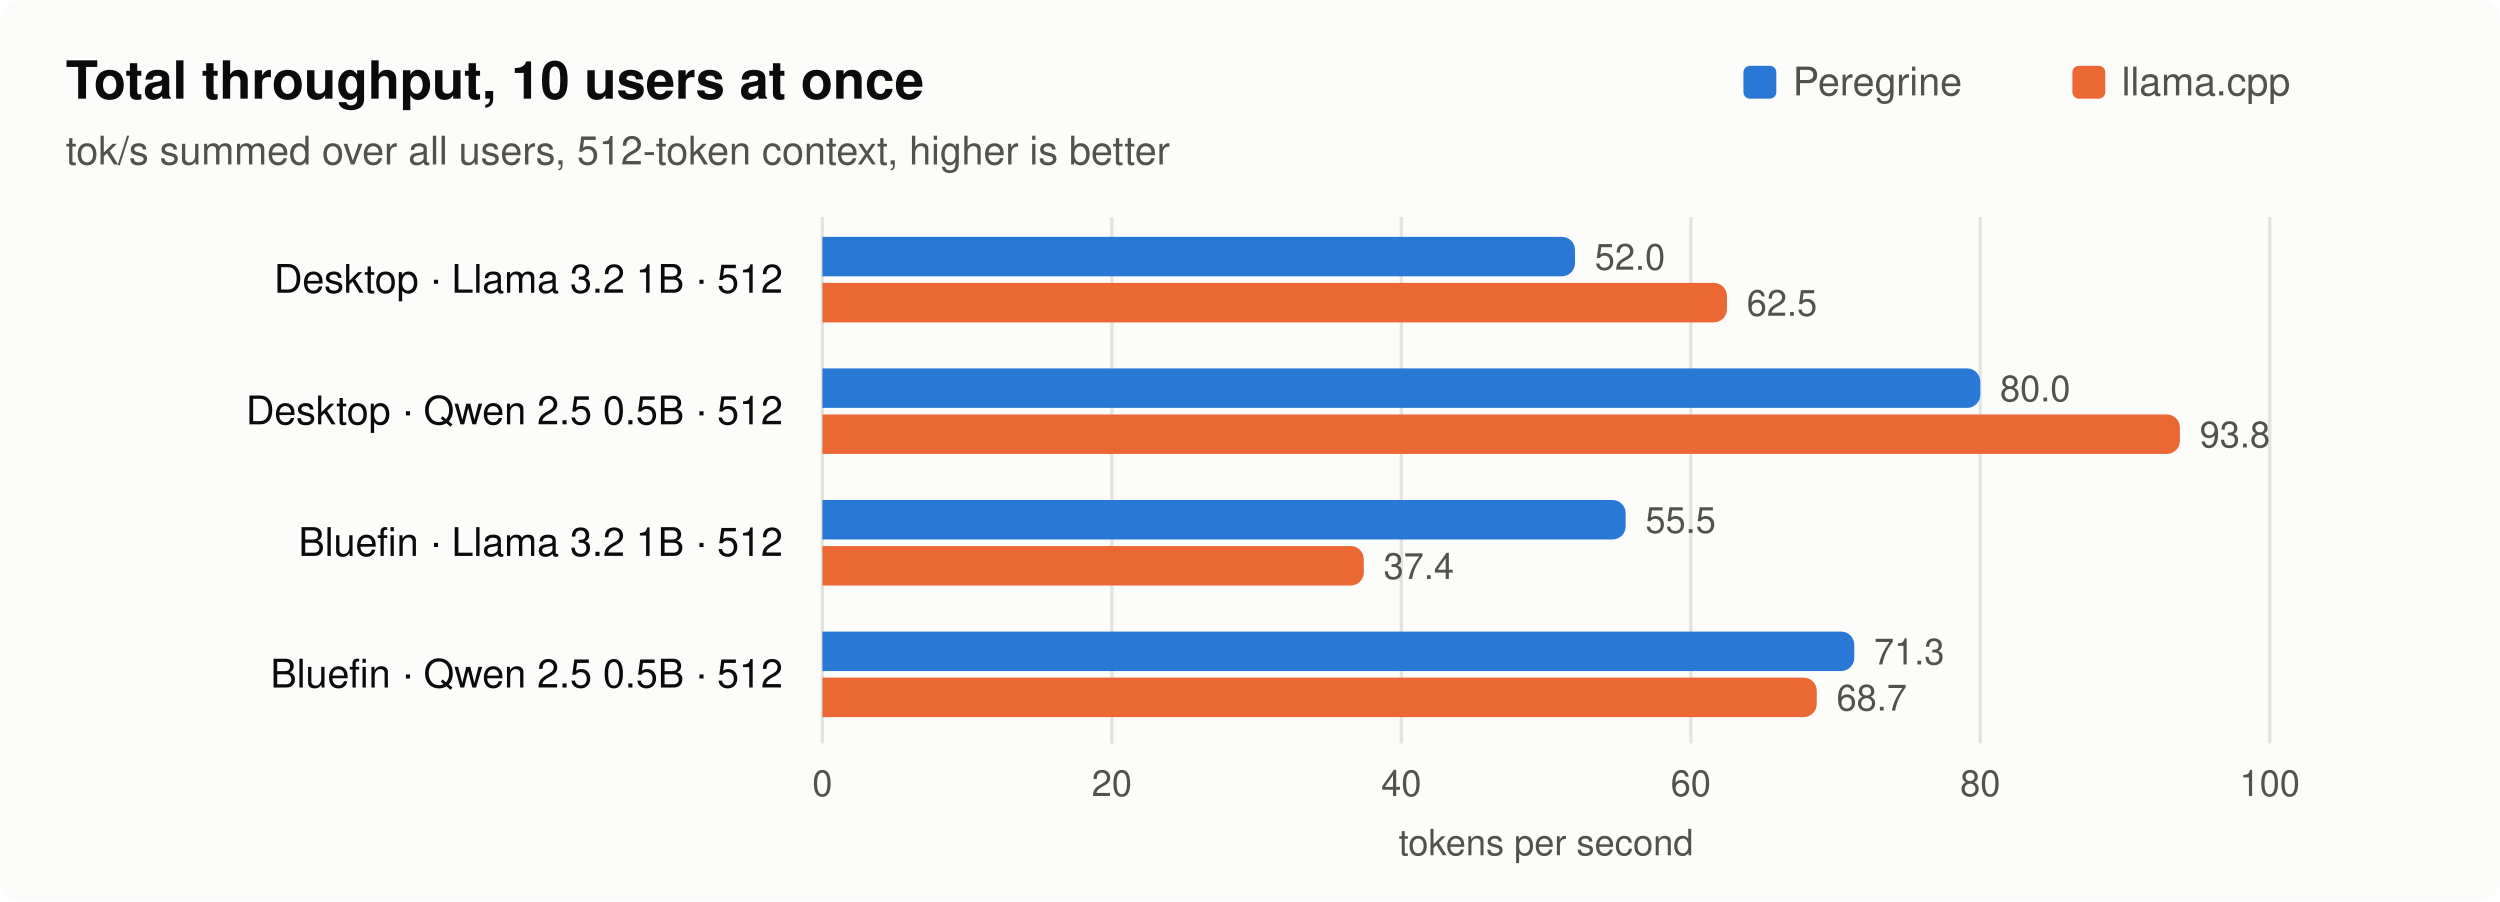
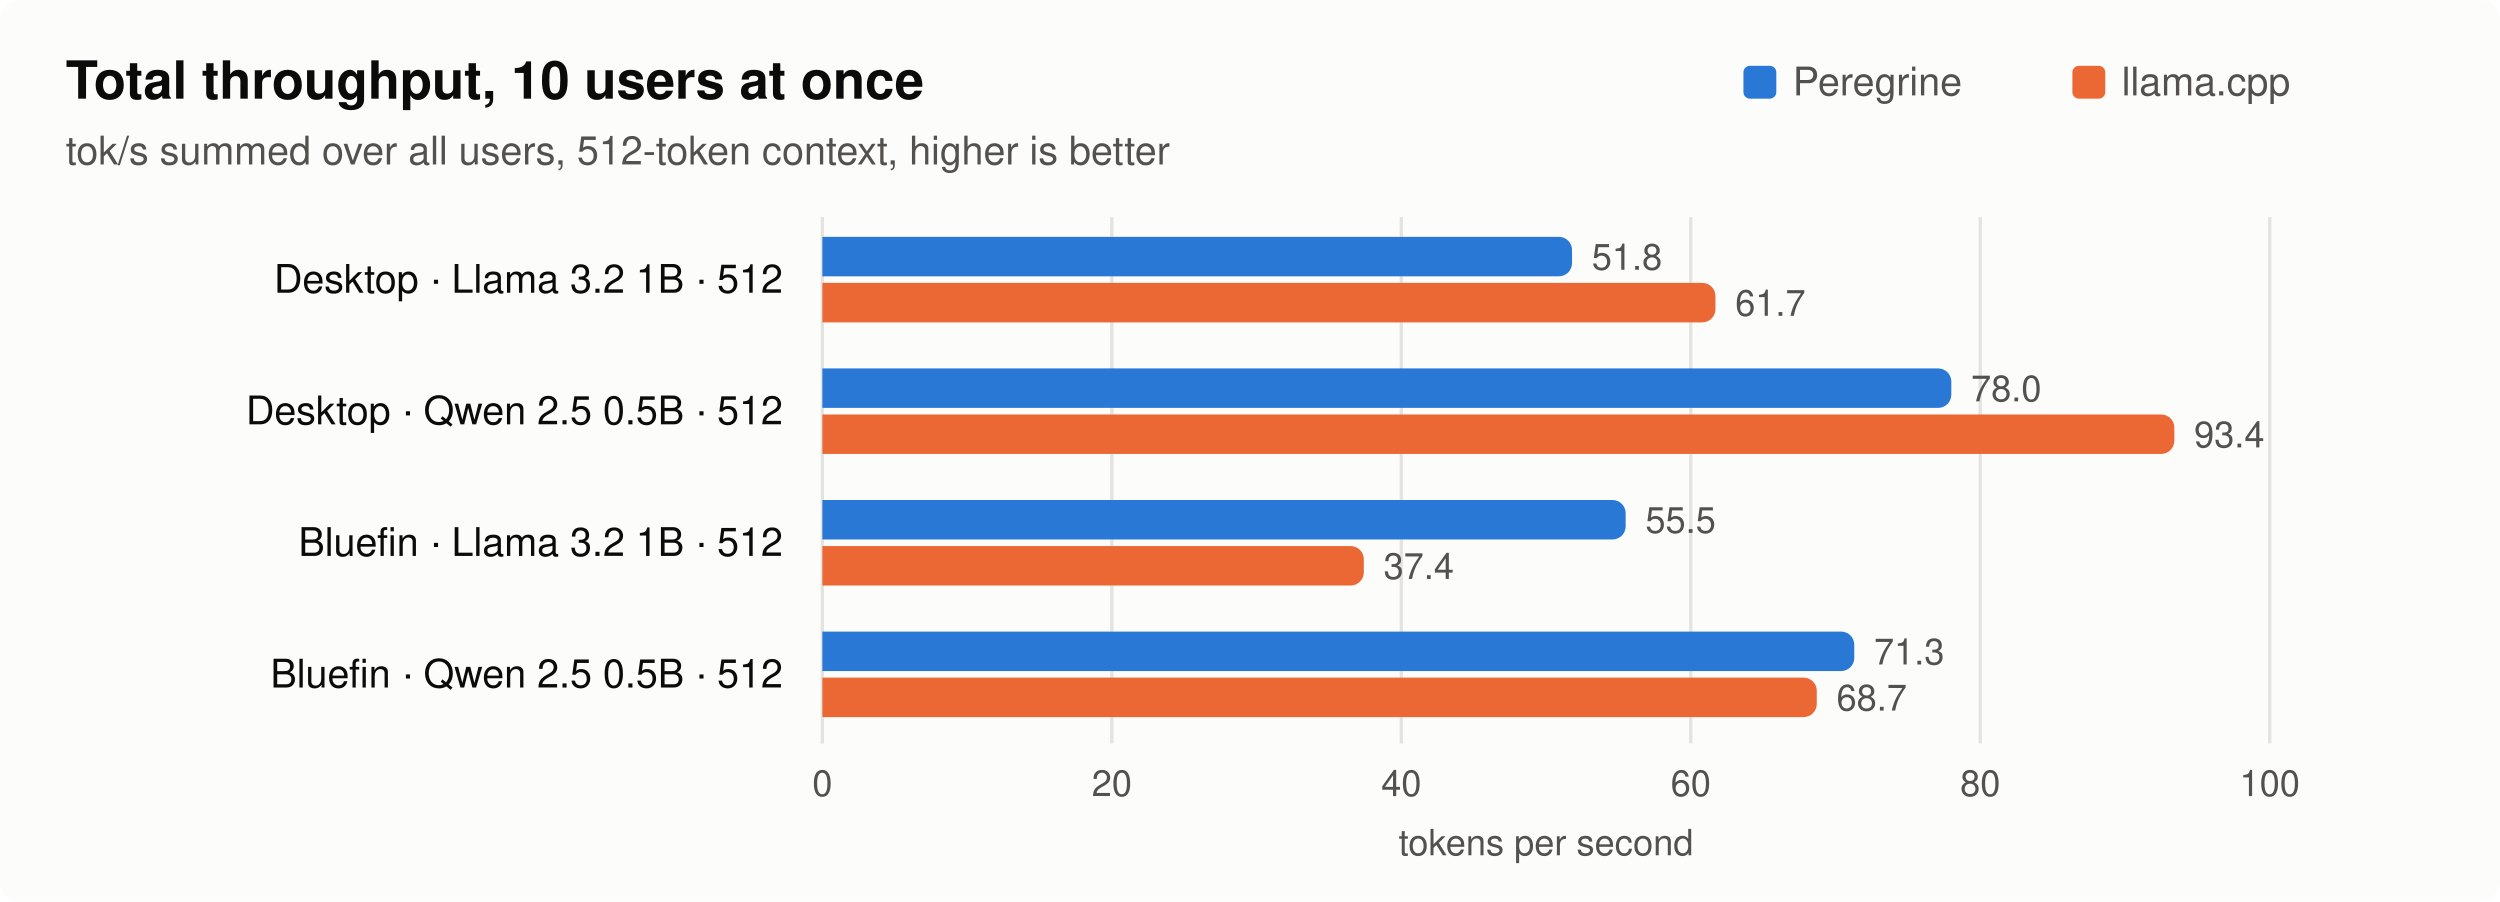
<svg xmlns="http://www.w3.org/2000/svg" width="760" height="274" viewBox="0 0 760 274" role="img" aria-label="Total throughput, 10 users at once">
  <style>
  .surface { fill: #fcfcfb; }
  .t1 { fill: #0b0b0b; } .t2 { fill: #52514e; }
  .grid { stroke: #e4e3df; } .ref { stroke: #52514e; }
  .s1 { fill: #2a78d6; } .s2 { fill: #eb6834; }
  .gap { stroke: #fcfcfb; }
  text { font-family: -apple-system, BlinkMacSystemFont, "Segoe UI", Helvetica, Arial, sans-serif; }
  @media (prefers-color-scheme: dark) {
    .surface { fill: #1a1a19; }
    .t1 { fill: #f0efec; } .t2 { fill: #c3c2b7; }
    .grid { stroke: #383835; } .ref { stroke: #c3c2b7; }
    .s1 { fill: #3987e5; } .s2 { fill: #d95926; }
    .gap { stroke: #1a1a19; }
  }
</style>
  <rect class="surface" width="760" height="274" rx="6" />
  <text class="t1" x="20" y="30" font-size="16" font-weight="600">Total throughput, 10 users at once</text>
  <text class="t2" x="20" y="50" font-size="12">tok/s summed over all users, 512-token context, higher is better</text>
  <rect class="s1" x="530" y="20" width="10" height="10" rx="2" />
  <text class="t2" x="545" y="29" font-size="12">Peregrine</text>
  <rect class="s2" x="630" y="20" width="10" height="10" rx="2" />
  <text class="t2" x="645" y="29" font-size="12">llama.cpp</text>
  <line class="grid" x1="250.0" y1="66" x2="250.0" y2="226" stroke-width="1" />
  <text class="t2" x="250.0" y="242" font-size="11" text-anchor="middle">0</text>
  <line class="grid" x1="338.0" y1="66" x2="338.0" y2="226" stroke-width="1" />
  <text class="t2" x="338.0" y="242" font-size="11" text-anchor="middle">20</text>
  <line class="grid" x1="426.0" y1="66" x2="426.0" y2="226" stroke-width="1" />
  <text class="t2" x="426.0" y="242" font-size="11" text-anchor="middle">40</text>
  <line class="grid" x1="514.0" y1="66" x2="514.0" y2="226" stroke-width="1" />
  <text class="t2" x="514.0" y="242" font-size="11" text-anchor="middle">60</text>
  <line class="grid" x1="602.0" y1="66" x2="602.0" y2="226" stroke-width="1" />
  <text class="t2" x="602.0" y="242" font-size="11" text-anchor="middle">80</text>
  <line class="grid" x1="690.0" y1="66" x2="690.0" y2="226" stroke-width="1" />
  <text class="t2" x="690.0" y="242" font-size="11" text-anchor="middle">100</text>
  <text class="t1" x="238" y="89.0" font-size="12" text-anchor="end">Desktop · Llama 3.2 1B · 512</text>
-   <path class="s1" d="M250.0,72.0 H474.8 A4.0,4.0 0 0 1 478.8,76.0 V80.0 A4.0,4.0 0 0 1 474.8,84.0 H250.0 Z" />
-   <text class="t2" x="484.8" y="82" font-size="11">52.0</text>
-   <path class="s2" d="M250.0,86.0 H521.0 A4.0,4.0 0 0 1 525.0,90.0 V94.0 A4.0,4.0 0 0 1 521.0,98.0 H250.0 Z" />
-   <text class="t2" x="531.0" y="96" font-size="11">62.5</text>
+   <path class="s1" d="M250.0,72.0 H473.9 A4.0,4.0 0 0 1 477.9,76.0 V80.0 A4.0,4.0 0 0 1 473.9,84.0 H250.0 Z" />
+   <text class="t2" x="483.9" y="82" font-size="11">51.8</text>
+   <path class="s2" d="M250.0,86.0 H517.5 A4.0,4.0 0 0 1 521.5,90.0 V94.0 A4.0,4.0 0 0 1 517.5,98.0 H250.0 Z" />
+   <text class="t2" x="527.5" y="96" font-size="11">61.7</text>
  <text class="t1" x="238" y="129.0" font-size="12" text-anchor="end">Desktop · Qwen 2.5 0.5B · 512</text>
-   <path class="s1" d="M250.0,112.0 H598.0 A4.0,4.0 0 0 1 602.0,116.0 V120.0 A4.0,4.0 0 0 1 598.0,124.0 H250.0 Z" />
-   <text class="t2" x="608.0" y="122" font-size="11">80.0</text>
-   <path class="s2" d="M250.0,126.0 H658.7 A4.0,4.0 0 0 1 662.7,130.0 V134.0 A4.0,4.0 0 0 1 658.7,138.0 H250.0 Z" />
-   <text class="t2" x="668.7" y="136" font-size="11">93.8</text>
+   <path class="s1" d="M250.0,112.0 H589.2 A4.0,4.0 0 0 1 593.2,116.0 V120.0 A4.0,4.0 0 0 1 589.2,124.0 H250.0 Z" />
+   <text class="t2" x="599.2" y="122" font-size="11">78.0</text>
+   <path class="s2" d="M250.0,126.0 H657.0 A4.0,4.0 0 0 1 661.0,130.0 V134.0 A4.0,4.0 0 0 1 657.0,138.0 H250.0 Z" />
+   <text class="t2" x="667.0" y="136" font-size="11">93.4</text>
  <text class="t1" x="238" y="169.0" font-size="12" text-anchor="end">Bluefin · Llama 3.2 1B · 512</text>
  <path class="s1" d="M250.0,152.0 H490.2 A4.0,4.0 0 0 1 494.2,156.0 V160.0 A4.0,4.0 0 0 1 490.2,164.0 H250.0 Z" />
  <text class="t2" x="500.2" y="162" font-size="11">55.5</text>
  <path class="s2" d="M250.0,166.0 H410.6 A4.0,4.0 0 0 1 414.6,170.0 V174.0 A4.0,4.0 0 0 1 410.6,178.0 H250.0 Z" />
  <text class="t2" x="420.6" y="176" font-size="11">37.4</text>
  <text class="t1" x="238" y="209.0" font-size="12" text-anchor="end">Bluefin · Qwen 2.5 0.5B · 512</text>
  <path class="s1" d="M250.0,192.0 H559.7 A4.0,4.0 0 0 1 563.7,196.0 V200.0 A4.0,4.0 0 0 1 559.7,204.0 H250.0 Z" />
  <text class="t2" x="569.7" y="202" font-size="11">71.3</text>
  <path class="s2" d="M250.0,206.0 H548.3 A4.0,4.0 0 0 1 552.3,210.0 V214.0 A4.0,4.0 0 0 1 548.3,218.0 H250.0 Z" />
  <text class="t2" x="558.3" y="216" font-size="11">68.7</text>
  <text class="t2" x="470.0" y="260" font-size="11" text-anchor="middle">tokens per second</text>
</svg>
